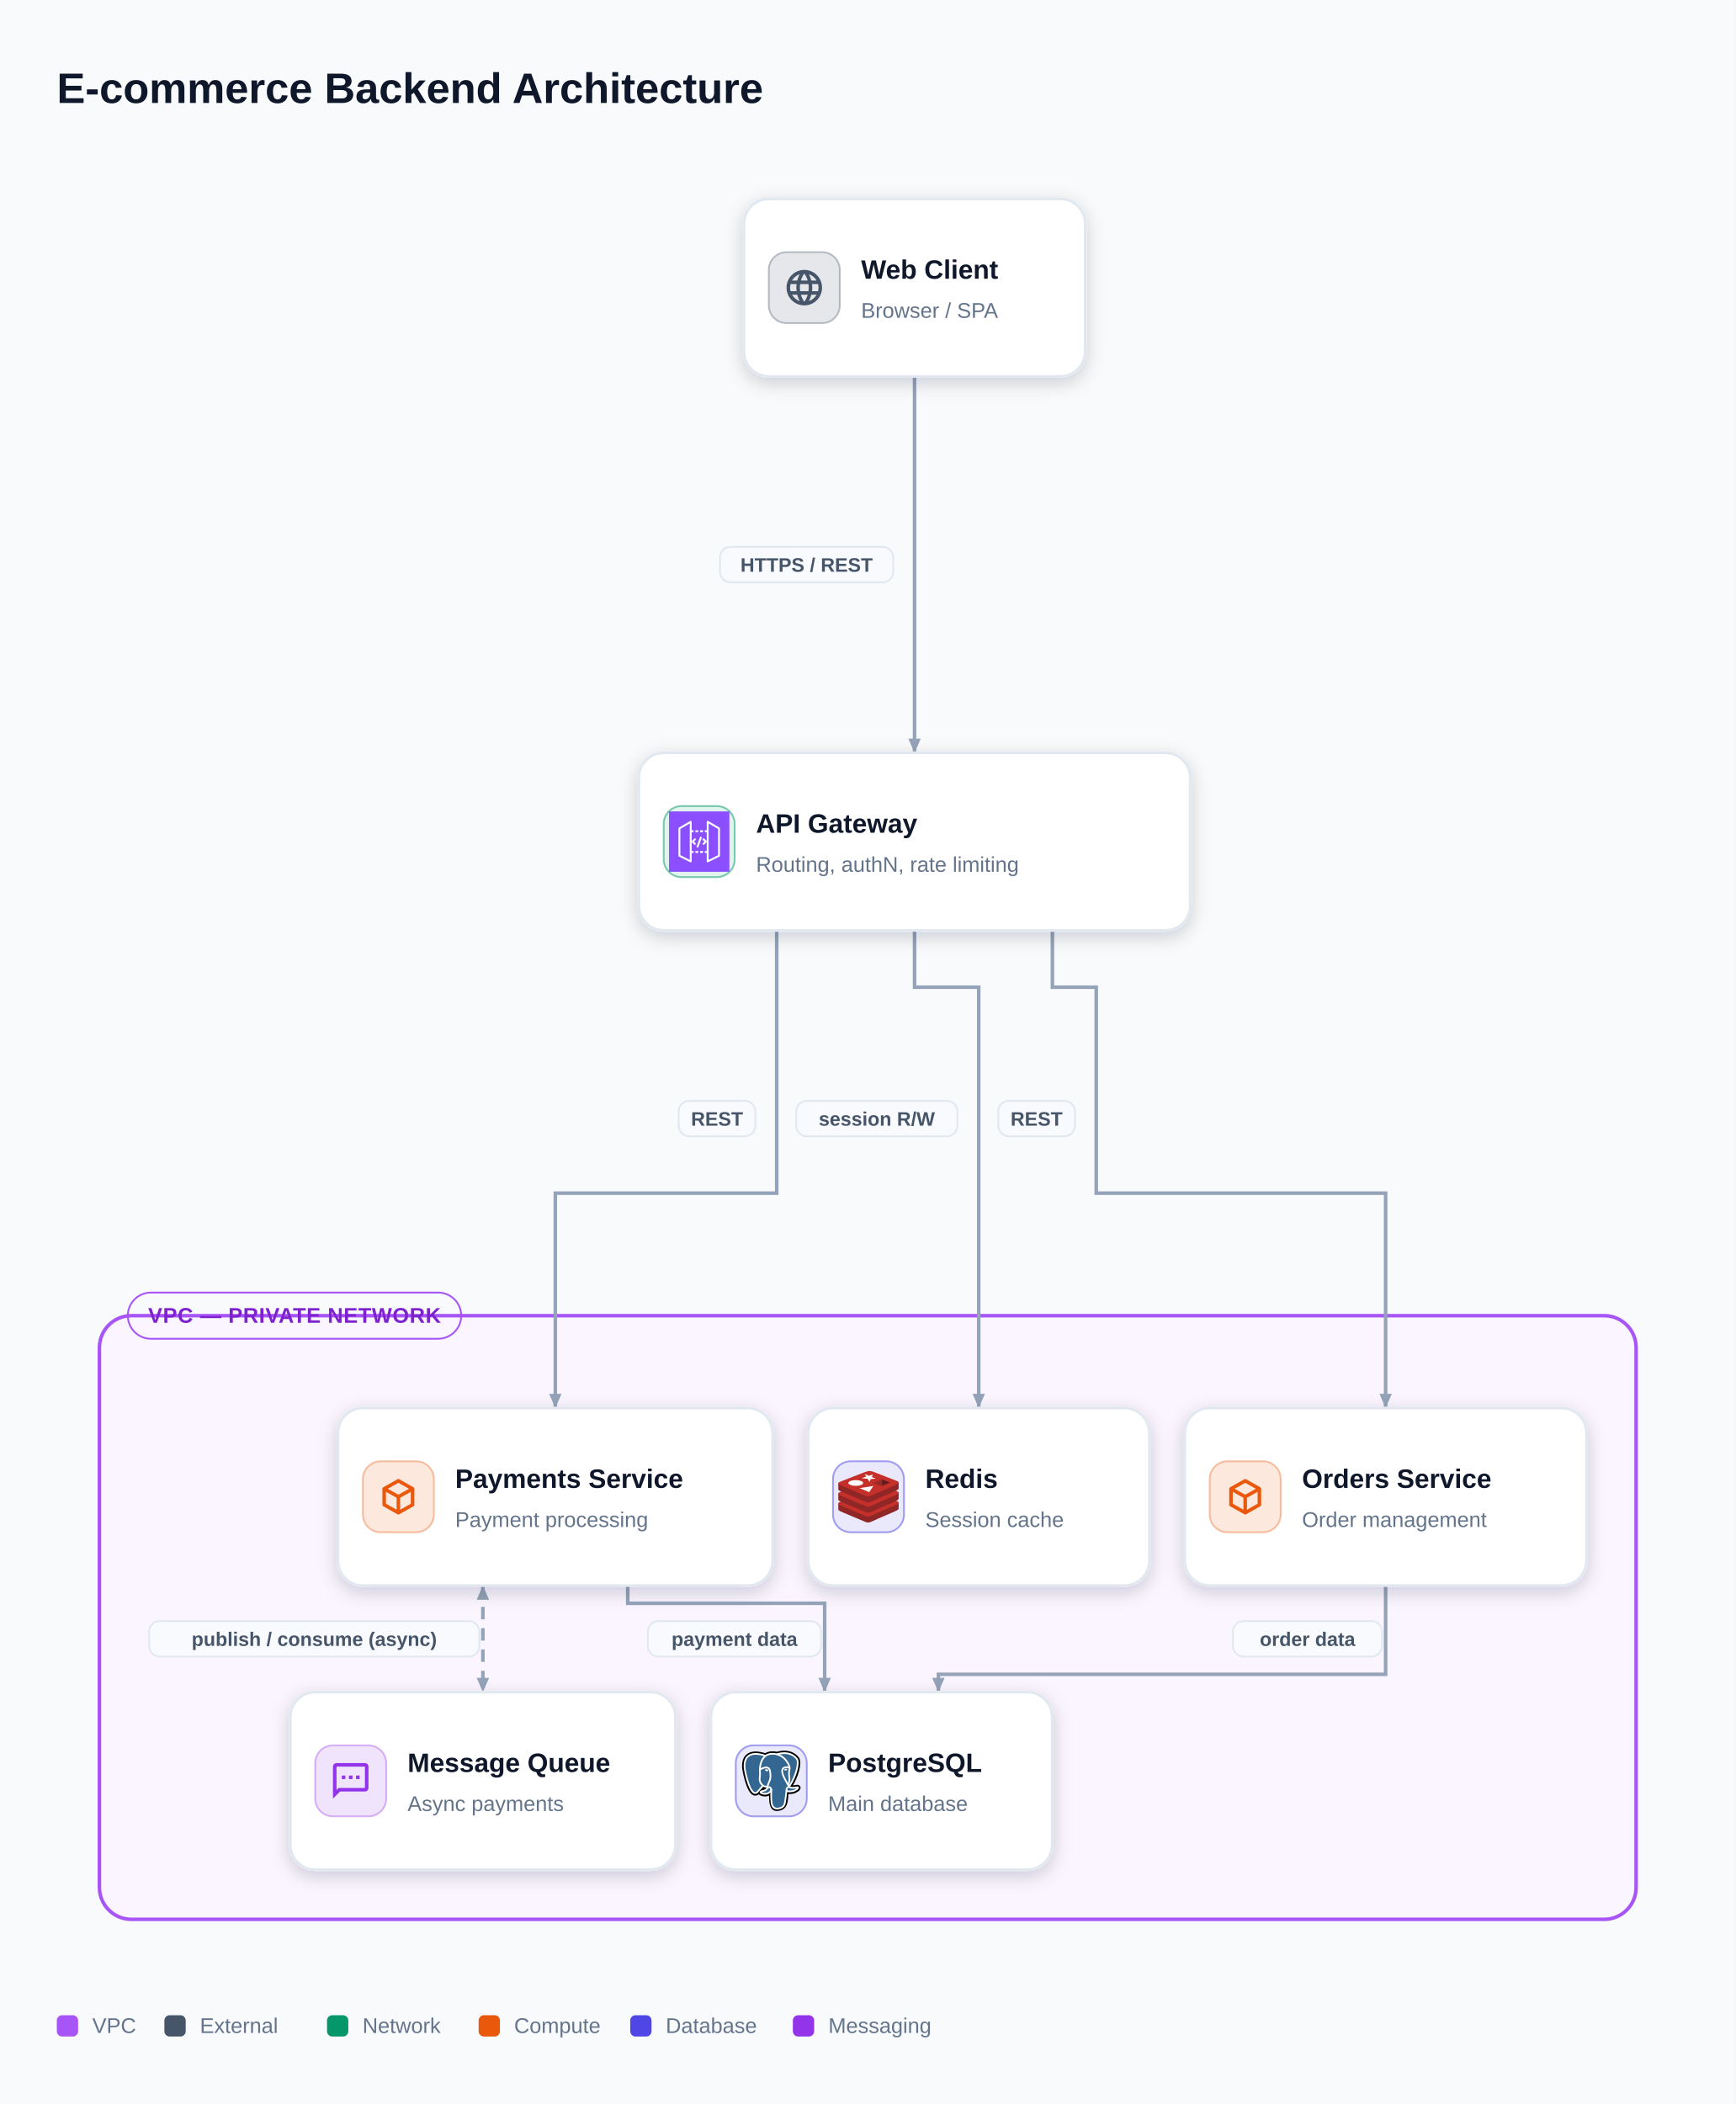
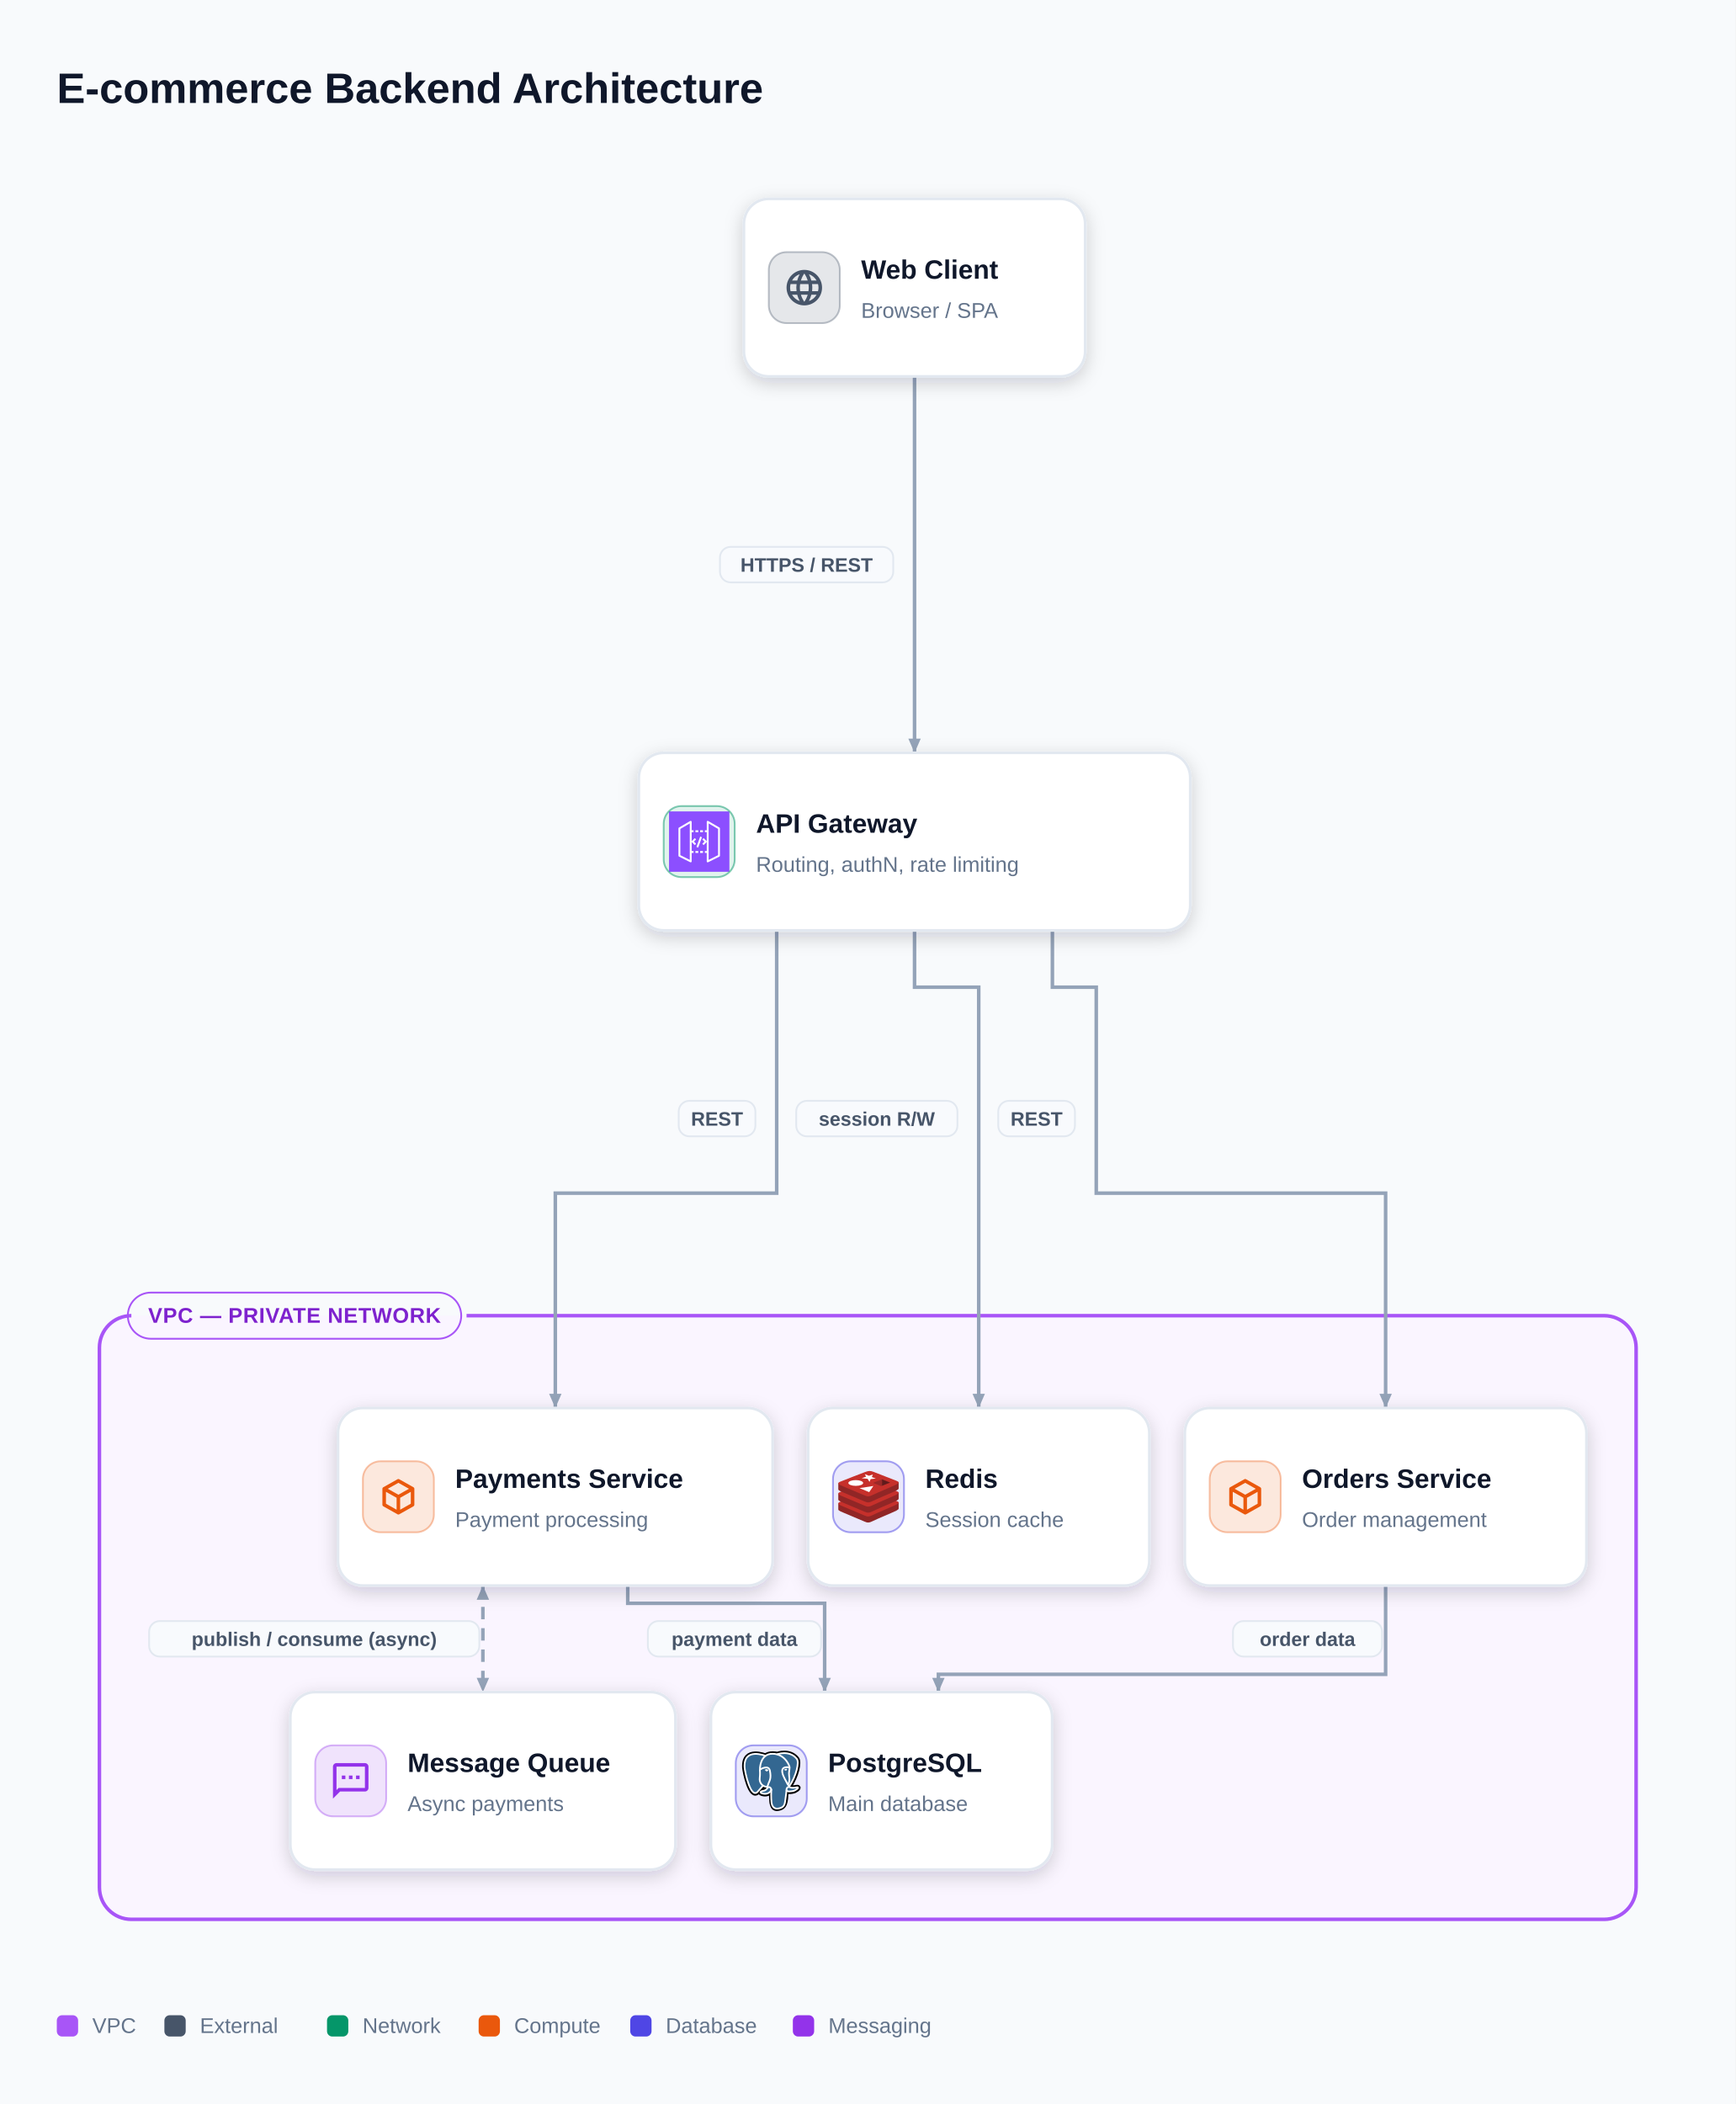
<svg xmlns="http://www.w3.org/2000/svg" width="977.6" height="1185" viewBox="0 0 977.6 1185">
  <defs>
    <filter id="card-shadow" x="-40%" y="-40%" width="180%" height="180%">
      <feDropShadow dx="0" dy="3" stdDeviation="5" flood-color="rgba(15, 23, 42, 0.18)" />
    </filter>
  </defs>
  <rect x="0" y="0" width="977.6" height="1185" fill="#f8fafc" />
  <text x="32" y="58" font-family="&quot;Segoe UI&quot;, &quot;Helvetica Neue&quot;, Arial, sans-serif" font-size="24" font-weight="700" fill="#0f172a">E-commerce Backend Architecture</text>
  <g transform="translate(32, 88)">
    <g>
-       <rect x="24" y="653" width="865.6" height="340" rx="18" fill="#faf5ff" stroke="#a855f7" stroke-width="2" />
+       <rect x="24" y="653" width="865.6" height="340" rx="18" fill="#faf5ff" />
+       <path d="M230.8,653 L871.6,653 M871.6,653 A18,18 0 0 1 889.6,671 L889.6,975 A18,18 0 0 1 871.6,993 L42,993 A18,18 0 0 1 24,975 L24,671 A18,18 0 0 1 42,653" fill="none" stroke="#a855f7" stroke-width="2" />
      <rect x="40" y="640" width="187.8" height="26" rx="13" fill="none" stroke="#a855f7" stroke-width="1" />
      <text x="133.9" y="657" font-family="&quot;Segoe UI&quot;, &quot;Helvetica Neue&quot;, Arial, sans-serif" font-size="12" font-weight="700" letter-spacing="0.3" text-anchor="middle" fill="#7e22ce">VPC — PRIVATE NETWORK</text>
    </g>
    <path d="M483.15,124 L483.15,336" fill="none" stroke="#94a3b8" stroke-width="2" />
    <path d="M-8,-3.5 L0,0 L-8,3.5 Z" fill="#94a3b8" transform="translate(483.15 336) rotate(90)" />
    <g>
      <rect x="373.55" y="220" width="97.6" height="20" rx="6" fill="rgba(248, 250, 252, 0.85)" stroke="#e2e8f0" stroke-width="1" />
      <text x="422.35" y="234" font-family="&quot;Segoe UI&quot;, &quot;Helvetica Neue&quot;, Arial, sans-serif" font-size="11" font-weight="600" text-anchor="middle" fill="#475569">HTTPS / REST</text>
    </g>
    <path d="M560.8,436 L560.8,468 L585.5,468 L585.5,584 L748.5,584 L748.5,705" fill="none" stroke="#94a3b8" stroke-width="2" />
    <path d="M-8,-3.5 L0,0 L-8,3.5 Z" fill="#94a3b8" transform="translate(748.5 705) rotate(90)" />
    <g>
      <rect x="530.3" y="532" width="43.2" height="20" rx="6" fill="rgba(248, 250, 252, 0.85)" stroke="#e2e8f0" stroke-width="1" />
      <text x="551.9" y="546" font-family="&quot;Segoe UI&quot;, &quot;Helvetica Neue&quot;, Arial, sans-serif" font-size="11" font-weight="600" text-anchor="middle" fill="#475569">REST</text>
    </g>
    <path d="M405.5,436 L405.5,584 L280.8,584 L280.8,705" fill="none" stroke="#94a3b8" stroke-width="2" />
    <path d="M-8,-3.5 L0,0 L-8,3.5 Z" fill="#94a3b8" transform="translate(280.8 705) rotate(90)" />
    <g>
      <rect x="350.3" y="532" width="43.2" height="20" rx="6" fill="rgba(248, 250, 252, 0.85)" stroke="#e2e8f0" stroke-width="1" />
      <text x="371.9" y="546" font-family="&quot;Segoe UI&quot;, &quot;Helvetica Neue&quot;, Arial, sans-serif" font-size="11" font-weight="600" text-anchor="middle" fill="#475569">REST</text>
    </g>
    <path d="M483.15,436 L483.15,468 L519.3,468 L519.3,705" fill="none" stroke="#94a3b8" stroke-width="2" />
    <path d="M-8,-3.5 L0,0 L-8,3.5 Z" fill="#94a3b8" transform="translate(519.3 705) rotate(90)" />
    <g>
      <rect x="416.5" y="532" width="90.8" height="20" rx="6" fill="rgba(248, 250, 252, 0.85)" stroke="#e2e8f0" stroke-width="1" />
      <text x="461.9" y="546" font-family="&quot;Segoe UI&quot;, &quot;Helvetica Neue&quot;, Arial, sans-serif" font-size="11" font-weight="600" text-anchor="middle" fill="#475569">session R/W</text>
    </g>
    <path d="M748.5,805 L748.5,855 L496.583,855 L496.583,865" fill="none" stroke="#94a3b8" stroke-width="2" />
    <path d="M-8,-3.5 L0,0 L-8,3.5 Z" fill="#94a3b8" transform="translate(496.5833 865) rotate(90)" />
    <g>
      <rect x="662.5" y="825" width="84" height="20" rx="6" fill="rgba(248, 250, 252, 0.85)" stroke="#e2e8f0" stroke-width="1" />
      <text x="704.5" y="839" font-family="&quot;Segoe UI&quot;, &quot;Helvetica Neue&quot;, Arial, sans-serif" font-size="11" font-weight="600" text-anchor="middle" fill="#475569">order data</text>
    </g>
    <path d="M321.6,805 L321.6,815 L432.517,815 L432.517,865" fill="none" stroke="#94a3b8" stroke-width="2" />
    <path d="M-8,-3.5 L0,0 L-8,3.5 Z" fill="#94a3b8" transform="translate(432.5167 865) rotate(90)" />
    <g>
      <rect x="332.917" y="825" width="97.6" height="20" rx="6" fill="rgba(248, 250, 252, 0.85)" stroke="#e2e8f0" stroke-width="1" />
      <text x="381.717" y="839" font-family="&quot;Segoe UI&quot;, &quot;Helvetica Neue&quot;, Arial, sans-serif" font-size="11" font-weight="600" text-anchor="middle" fill="#475569">payment data</text>
    </g>
    <path d="M240,805 L240,865" fill="none" stroke="#94a3b8" stroke-width="2" stroke-dasharray="7 5" />
    <path d="M-8,-3.5 L0,0 L-8,3.5 Z" fill="#94a3b8" transform="translate(240 865) rotate(90)" />
    <path d="M-8,-3.5 L0,0 L-8,3.5 Z" fill="#94a3b8" transform="translate(240 805) rotate(-90)" />
    <g>
      <rect x="52" y="825" width="186" height="20" rx="6" fill="rgba(248, 250, 252, 0.85)" stroke="#e2e8f0" stroke-width="1" />
      <text x="145" y="839" font-family="&quot;Segoe UI&quot;, &quot;Helvetica Neue&quot;, Arial, sans-serif" font-size="11" font-weight="600" text-anchor="middle" fill="#475569">publish / consume (async)</text>
    </g>
    <g transform="translate(387.05, 24)">
      <rect x="0" y="0" width="192.2" height="100" rx="14" fill="#ffffff" stroke="#e2e8f0" stroke-width="1.5" filter="url(#card-shadow)" />
      <rect x="14" y="30" width="40" height="40" rx="10" fill="#475569" fill-opacity="0.14" stroke="#475569" stroke-opacity="0.35" />
      <svg x="22" y="38" width="24" height="24" viewBox="0 0 24 24">
        <path fill="#475569" d="M16.36 14c.08-.66.14-1.32.14-2s-.06-1.34-.14-2h3.38c.16.64.26 1.31.26 2s-.1 1.36-.26 2m-5.15 5.56c.6-1.11 1.06-2.31 1.38-3.56h2.95a8.03 8.03 0 0 1-4.33 3.56M14.34 14H9.66c-.1-.66-.16-1.32-.16-2s.06-1.35.16-2h4.68c.09.65.16 1.32.16 2s-.07 1.34-.16 2M12 19.96c-.83-1.2-1.5-2.53-1.91-3.96h3.82c-.41 1.43-1.08 2.76-1.91 3.96M8 8H5.08A7.92 7.92 0 0 1 9.4 4.44C8.8 5.55 8.35 6.75 8 8m-2.92 8H8c.35 1.25.8 2.45 1.4 3.56A8 8 0 0 1 5.08 16m-.82-2C4.1 13.36 4 12.69 4 12s.1-1.36.26-2h3.38c-.08.66-.14 1.32-.14 2s.06 1.34.14 2M12 4.03c.83 1.2 1.5 2.54 1.91 3.97h-3.82c.41-1.43 1.08-2.77 1.91-3.97M18.92 8h-2.95a15.7 15.7 0 0 0-1.38-3.56c1.84.63 3.37 1.9 4.33 3.56M12 2C6.47 2 2 6.5 2 12a10 10 0 0 0 10 10a10 10 0 0 0 10-10A10 10 0 0 0 12 2" />
      </svg>
      <text x="66" y="45" font-family="&quot;Segoe UI&quot;, &quot;Helvetica Neue&quot;, Arial, sans-serif" font-size="15" font-weight="600" fill="#0f172a">Web Client</text>
      <text x="66" y="67" font-family="&quot;Segoe UI&quot;, &quot;Helvetica Neue&quot;, Arial, sans-serif" font-size="12" fill="#64748b">Browser / SPA</text>
    </g>
    <g transform="translate(327.85, 336)">
      <rect x="0" y="0" width="310.6" height="100" rx="14" fill="#ffffff" stroke="#e2e8f0" stroke-width="1.5" filter="url(#card-shadow)" />
      <clipPath id="clip-badge-gateway">
        <rect x="14" y="30" width="40" height="40" rx="10" />
      </clipPath>
      <rect x="14" y="30" width="40" height="40" rx="10" fill="#059669" fill-opacity="0.12" />
      <g clip-path="url(#clip-badge-gateway)">
        <svg x="17" y="33" width="34" height="34" viewBox="0 0 64 64">
          <g id="Icon-Architecture/48/Arch_Amazon-API-Gateway_48">
            <g id="Icon-Architecture-BG/48/Networking-Content-Delivery">
              <rect id="Rectangle" width="64" height="64" fill="#8C4FFF" />
            </g>
            <g id="Icon-Service/48/Amazon-API-Gateway_48">
              <path id="Amazon-API-Gateway_Icon_48_Squid" fill-rule="evenodd" clip-rule="evenodd" d="M28 44H31V42H28V44ZM33 44H36V42H33V44ZM28 22H31V20H28V22ZM33 22H36V20H33V22ZM22 12.741L12 18.574V46.382L22 51.382V12.741ZM24 20H26V22H24V42H26V44H24V53C24 53.347 23.82 53.668 23.525 53.851C23.365 53.95 23.183 54 23 54C22.847 54 22.694 53.965 22.553 53.895L10.553 47.895C10.214 47.725 10 47.379 10 47V18C10 17.645 10.188 17.315 10.496 17.136L22.496 10.136C22.805 9.956 23.188 9.955 23.498 10.133C23.809 10.311 24 10.642 24 11V20ZM52 18.574L42 12.741V51.382L52 46.382V18.574ZM54 18V47C54 47.379 53.786 47.725 53.447 47.895L41.447 53.895C41.306 53.965 41.153 54 41 54C40.817 54 40.635 53.95 40.475 53.851C40.18 53.668 40 53.347 40 53V44H38V42H40V22H38V20H40V11C40 10.642 40.191 10.311 40.502 10.133C40.812 9.956 41.195 9.956 41.504 10.136L53.504 17.136C53.812 17.315 54 17.645 54 18ZM34.939 27.342L33.061 26.658L29.061 37.658L30.939 38.342L34.939 27.342ZM39.707 32.707C40.098 32.316 40.098 31.684 39.707 31.293L36.707 28.293L35.293 29.707L37.586 32L35.293 34.293L36.707 35.707L39.707 32.707ZM27.293 35.707L24.293 32.707C23.902 32.316 23.902 31.684 24.293 31.293L27.293 28.293L28.707 29.707L26.414 32L28.707 34.293L27.293 35.707Z" fill="white" />
            </g>
          </g>
        </svg>
      </g>
      <rect x="14" y="30" width="40" height="40" rx="10" fill="none" stroke="#059669" stroke-opacity="0.5" />
      <text x="66" y="45" font-family="&quot;Segoe UI&quot;, &quot;Helvetica Neue&quot;, Arial, sans-serif" font-size="15" font-weight="600" fill="#0f172a">API Gateway</text>
      <text x="66" y="67" font-family="&quot;Segoe UI&quot;, &quot;Helvetica Neue&quot;, Arial, sans-serif" font-size="12" fill="#64748b">Routing, authN, rate limiting</text>
    </g>
    <g transform="translate(635.4, 705)">
      <rect x="0" y="0" width="226.2" height="100" rx="14" fill="#ffffff" stroke="#e2e8f0" stroke-width="1.5" filter="url(#card-shadow)" />
      <rect x="14" y="30" width="40" height="40" rx="10" fill="#ea580c" fill-opacity="0.14" stroke="#ea580c" stroke-opacity="0.35" />
      <svg x="22" y="38" width="24" height="24" viewBox="0 0 24 24">
        <path fill="#ea580c" d="M21 16.5c0 .38-.21.71-.53.88l-7.9 4.44c-.16.12-.36.18-.57.18s-.41-.06-.57-.18l-7.9-4.44A.99.99 0 0 1 3 16.5v-9c0-.38.21-.71.53-.88l7.9-4.44c.16-.12.36-.18.57-.18s.41.06.57.18l7.9 4.44c.32.17.53.5.53.88zM12 4.15L6.04 7.5L12 10.85l5.96-3.35zM5 15.91l6 3.38v-6.71L5 9.21zm14 0v-6.7l-6 3.37v6.71z" />
      </svg>
      <text x="66" y="45" font-family="&quot;Segoe UI&quot;, &quot;Helvetica Neue&quot;, Arial, sans-serif" font-size="15" font-weight="600" fill="#0f172a">Orders Service</text>
      <text x="66" y="67" font-family="&quot;Segoe UI&quot;, &quot;Helvetica Neue&quot;, Arial, sans-serif" font-size="12" fill="#64748b">Order management</text>
    </g>
    <g transform="translate(158.4, 705)">
      <rect x="0" y="0" width="244.8" height="100" rx="14" fill="#ffffff" stroke="#e2e8f0" stroke-width="1.5" filter="url(#card-shadow)" />
      <rect x="14" y="30" width="40" height="40" rx="10" fill="#ea580c" fill-opacity="0.14" stroke="#ea580c" stroke-opacity="0.35" />
      <svg x="22" y="38" width="24" height="24" viewBox="0 0 24 24">
        <path fill="#ea580c" d="M21 16.5c0 .38-.21.71-.53.88l-7.9 4.44c-.16.12-.36.18-.57.18s-.41-.06-.57-.18l-7.9-4.44A.99.99 0 0 1 3 16.5v-9c0-.38.21-.71.53-.88l7.9-4.44c.16-.12.36-.18.57-.18s.41.06.57.18l7.9 4.44c.32.17.53.5.53.88zM12 4.15L6.04 7.5L12 10.85l5.96-3.35zM5 15.91l6 3.38v-6.71L5 9.21zm14 0v-6.7l-6 3.37v6.71z" />
      </svg>
      <text x="66" y="45" font-family="&quot;Segoe UI&quot;, &quot;Helvetica Neue&quot;, Arial, sans-serif" font-size="15" font-weight="600" fill="#0f172a">Payments Service</text>
      <text x="66" y="67" font-family="&quot;Segoe UI&quot;, &quot;Helvetica Neue&quot;, Arial, sans-serif" font-size="12" fill="#64748b">Payment processing</text>
    </g>
    <g transform="translate(423.2, 705)">
      <rect x="0" y="0" width="192.2" height="100" rx="14" fill="#ffffff" stroke="#e2e8f0" stroke-width="1.5" filter="url(#card-shadow)" />
      <clipPath id="clip-badge-redis">
        <rect x="14" y="30" width="40" height="40" rx="10" />
      </clipPath>
      <rect x="14" y="30" width="40" height="40" rx="10" fill="#4f46e5" fill-opacity="0.12" />
      <g clip-path="url(#clip-badge-redis)">
        <svg x="17" y="33" width="34" height="34" viewBox="0 0 256 220">
          <path d="M246 169c-13.7 7-84.5 36.2-99.5 44-15.1 7.9-23.5 7.8-35.4 2.1C99.2 209.4 24 179 10.3 172.5 3.6 169.3 0 166.5 0 164v-26s98-21.3 113.9-27c15.8-5.6 21.3-5.8 34.8-.9 13.4 5 94 19.5 107.3 24.3V160c0 2.5-3 5.3-10 9" fill="#912626" />
          <path d="M246 143.2c-13.7 7.1-84.5 36.2-99.5 44-15.1 8-23.5 7.9-35.4 2.2-11.9-5.7-87.2-36.1-100.8-42.6-13.5-6.5-13.8-11-.5-16.2 13.4-5.2 88.2-34.6 104-40.3 16-5.6 21.4-5.8 34.9-1 13.4 5 83.8 33 97.1 37.9 13.3 4.9 13.8 8.9.2 16" fill="#C6302B" />
          <path d="M246 127c-13.7 7.2-84.5 36.3-99.5 44.2-15.1 7.8-23.5 7.7-35.4 2-11.9-5.6-87.2-36-100.8-42.6-6.7-3.2-10.3-6-10.3-8.5V96.2s98-21.3 113.9-27c15.8-5.7 21.3-5.9 34.8-1 13.4 5 94 19.5 107.3 24.4V118c0 2.5-3 5.4-10 9" fill="#912626" />
          <path d="M246 101.4c-13.7 7-84.5 36.2-99.5 44-15.1 7.9-23.5 7.8-35.4 2.1C99.2 141.8 24 111.4 10.3 105c-13.5-6.5-13.8-11-.5-16.1C23.2 83.5 98 54 113.8 48.5c16-5.7 21.4-6 34.9-1 13.4 5 83.8 33 97.1 37.8 13.3 5 13.8 9 .2 16" fill="#C6302B" />
          <path d="M246 83.7c-13.7 7-84.5 36.2-99.5 44-15.1 7.9-23.5 7.8-35.4 2.1C99.2 124.1 24 93.7 10.3 87.2 3.6 84 0 81.2 0 78.7v-26s98-21.3 113.9-27c15.8-5.6 21.3-5.8 34.8-.9 13.4 5 94 19.5 107.3 24.4v25.5c0 2.5-3 5.3-10 9" fill="#912626" />
          <path d="M246 58c-13.7 7-84.5 36.1-99.5 44-15.1 7.9-23.5 7.8-35.4 2C99.2 98.5 24 68 10.3 61.6c-13.5-6.5-13.8-11-.5-16.2C23.2 40.1 98 10.7 113.8 5c16-5.6 21.4-5.8 34.9-.9 13.4 5 83.8 33 97.1 37.8 13.3 4.9 13.8 9 .2 16" fill="#C6302B" />
          <path d="m159.3 32.8-22 2.2-5 11.9-8-13.2L99 31.4l19-6.9-5.8-10.5 17.8 7 16.7-5.5-4.5 10.9 17 6.4M131 90.3l-41-17 58.8-9.1-17.8 26M74 39.3c17.5 0 31.5 5.5 31.5 12.2 0 6.8-14 12.2-31.4 12.2s-31.5-5.4-31.5-12.2c0-6.7 14.1-12.2 31.5-12.2" fill="#FFF" />
          <path d="M185.3 36 220 49.8l-34.8 13.7V36" fill="#621B1C" />
          <path d="M146.8 51.2 185.3 36v27.5l-3.8 1.5-34.7-13.8" fill="#9A2928" />
        </svg>
      </g>
      <rect x="14" y="30" width="40" height="40" rx="10" fill="none" stroke="#4f46e5" stroke-opacity="0.5" />
      <text x="66" y="45" font-family="&quot;Segoe UI&quot;, &quot;Helvetica Neue&quot;, Arial, sans-serif" font-size="15" font-weight="600" fill="#0f172a">Redis</text>
      <text x="66" y="67" font-family="&quot;Segoe UI&quot;, &quot;Helvetica Neue&quot;, Arial, sans-serif" font-size="12" fill="#64748b">Session cache</text>
    </g>
    <g transform="translate(131.55, 865)">
      <rect x="0" y="0" width="216.9" height="100" rx="14" fill="#ffffff" stroke="#e2e8f0" stroke-width="1.5" filter="url(#card-shadow)" />
      <rect x="14" y="30" width="40" height="40" rx="10" fill="#9333ea" fill-opacity="0.14" stroke="#9333ea" stroke-opacity="0.35" />
      <svg x="22" y="38" width="24" height="24" viewBox="0 0 24 24">
        <path fill="#9333ea" d="M20 2H4c-1.1 0-2 .9-2 2v18l4-4h14c1.1 0 2-.9 2-2V4c0-1.1-.9-2-2-2m0 14H5.2L4 17.2V4h16zm-3-5h-2V9h2m-4 2h-2V9h2m-4 2H7V9h2" />
      </svg>
      <text x="66" y="45" font-family="&quot;Segoe UI&quot;, &quot;Helvetica Neue&quot;, Arial, sans-serif" font-size="15" font-weight="600" fill="#0f172a">Message Queue</text>
      <text x="66" y="67" font-family="&quot;Segoe UI&quot;, &quot;Helvetica Neue&quot;, Arial, sans-serif" font-size="12" fill="#64748b">Async payments</text>
    </g>
    <g transform="translate(368.45, 865)">
      <rect x="0" y="0" width="192.2" height="100" rx="14" fill="#ffffff" stroke="#e2e8f0" stroke-width="1.5" filter="url(#card-shadow)" />
      <clipPath id="clip-badge-postgres">
        <rect x="14" y="30" width="40" height="40" rx="10" />
      </clipPath>
      <rect x="14" y="30" width="40" height="40" rx="10" fill="#4f46e5" fill-opacity="0.12" />
      <g clip-path="url(#clip-badge-postgres)">
        <svg x="17" y="33" width="34" height="34" viewBox="0 0 432.071 445.383">
          <g style="fill-rule:nonzero;clip-rule:nonzero;fill:none;stroke:#fff;stroke-width:12.465;stroke-linecap:round;stroke-linejoin:round;stroke-miterlimit:4">
            <path d="M323.205 324.227c2.833-23.601 1.984-27.062 19.563-23.239l4.463.392c13.517.615 31.199-2.174 41.587-7 22.362-10.376 35.622-27.7 13.572-23.148-50.297 10.376-53.755-6.655-53.755-6.655 53.111-78.803 75.313-178.836 56.149-203.322-52.27-66.789-142.748-35.206-144.262-34.386l-.482.089c-9.938-2.062-21.06-3.294-33.554-3.496-22.761-.374-40.032 5.967-53.133 15.904 0 0-161.408-66.498-153.899 83.628 1.597 31.936 45.777 241.655 98.47 178.31 19.259-23.163 37.871-42.748 37.871-42.748 9.242 6.14 20.307 9.272 31.912 8.147l.897-.765c-.281 2.876-.157 5.689.359 9.019-13.572 15.167-9.584 17.83-36.723 23.416-27.457 5.659-11.326 15.734-.797 18.367 12.768 3.193 42.305 7.716 62.268-20.224l-.795 3.188c5.325 4.26 4.965 30.619 5.72 49.452.756 18.834 2.017 36.409 5.856 46.771 3.839 10.36 8.369 37.05 44.036 29.406 29.809-6.388 52.6-15.582 54.677-101.107" style="fill:#000;stroke:#000;stroke-width:37.395;stroke-linecap:butt;stroke-linejoin:miter" />
            <path stroke="none" d="M402.395 271.23c-50.302 10.376-53.76-6.655-53.76-6.655 53.111-78.808 75.313-178.843 56.153-203.326-52.27-66.785-142.752-35.2-144.262-34.38l-.486.087c-9.938-2.063-21.06-3.292-33.56-3.496-22.761-.373-40.026 5.967-53.127 15.902 0 0-161.411-66.495-153.904 83.63 1.597 31.938 45.776 241.657 98.471 178.312 19.26-23.163 37.869-42.748 37.869-42.748 9.243 6.14 20.308 9.272 31.908 8.147l.901-.765c-.28 2.876-.152 5.689.361 9.019-13.575 15.167-9.586 17.83-36.723 23.416-27.459 5.659-11.328 15.734-.796 18.367 12.768 3.193 42.307 7.716 62.266-20.224l-.796 3.188c5.319 4.26 9.054 27.711 8.428 48.969-.626 21.259-1.044 35.854 3.147 47.254 4.191 11.4 8.368 37.05 44.042 29.406 29.809-6.388 45.256-22.942 47.405-50.555 1.525-19.631 4.976-16.729 5.194-34.28l2.768-8.309c3.192-26.611.507-35.196 18.872-31.203l4.463.392c13.517.615 31.208-2.174 41.591-7 22.358-10.376 35.618-27.7 13.573-23.148z" style="fill:#336791;stroke:none" />
            <path d="M215.866 286.484c-1.385 49.516.348 99.377 5.193 111.495 4.848 12.118 15.223 35.688 50.9 28.045 29.806-6.39 40.651-18.756 45.357-46.051 3.466-20.082 10.148-75.854 11.005-87.281M173.104 38.256S11.583-27.76 19.092 122.365c1.597 31.938 45.779 241.664 98.473 178.316 19.256-23.166 36.671-41.335 36.671-41.335M260.349 26.207c-5.591 1.753 89.848-34.889 144.087 34.417 19.159 24.484-3.043 124.519-56.153 203.329" />
            <path d="M348.282 263.953s3.461 17.036 53.764 6.653c22.04-4.552 8.776 12.774-13.577 23.155-18.345 8.514-59.474 10.696-60.146-1.069-1.729-30.355 21.647-21.133 19.96-28.739-1.525-6.85-11.979-13.573-18.894-30.338-6.037-14.633-82.796-126.849 21.287-110.183 3.813-.789-27.146-99.002-124.553-100.599-97.385-1.597-94.19 119.762-94.19 119.762" style="stroke-linejoin:bevel" />
            <path d="M188.604 274.334c-13.577 15.166-9.584 17.829-36.723 23.417-27.459 5.66-11.326 15.733-.797 18.365 12.768 3.195 42.307 7.718 62.266-20.229 6.078-8.509-.036-22.086-8.385-25.547-4.034-1.671-9.428-3.765-16.361 3.994z" />
            <path d="M187.715 274.069c-1.368-8.917 2.93-19.528 7.536-31.942 6.922-18.626 22.893-37.255 10.117-96.339-9.523-44.029-73.396-9.163-73.436-3.193-.039 5.968 2.889 30.26-1.067 58.548-5.162 36.913 23.488 68.132 56.479 64.938" />
            <path d="M172.517 141.7c-.288 2.039 3.733 7.48 8.976 8.207 5.234.73 9.714-3.522 9.998-5.559.284-2.039-3.732-4.285-8.977-5.015-5.237-.731-9.719.333-9.996 2.367z" style="fill:#fff;stroke-width:4.155;stroke-linecap:butt;stroke-linejoin:miter" />
            <path d="M331.941 137.543c.284 2.039-3.732 7.48-8.976 8.207-5.238.73-9.718-3.522-10.005-5.559-.277-2.039 3.74-4.285 8.979-5.015 5.239-.73 9.718.333 10.002 2.368z" style="fill:#fff;stroke-width:2.078;stroke-linecap:butt;stroke-linejoin:miter" />
            <path d="M350.676 123.432c.863 15.994-3.445 26.888-3.988 43.914-.804 24.748 11.799 53.074-7.191 81.435" />
          </g>
        </svg>
      </g>
      <rect x="14" y="30" width="40" height="40" rx="10" fill="none" stroke="#4f46e5" stroke-opacity="0.5" />
      <text x="66" y="45" font-family="&quot;Segoe UI&quot;, &quot;Helvetica Neue&quot;, Arial, sans-serif" font-size="15" font-weight="600" fill="#0f172a">PostgreSQL</text>
      <text x="66" y="67" font-family="&quot;Segoe UI&quot;, &quot;Helvetica Neue&quot;, Arial, sans-serif" font-size="12" fill="#64748b">Main database</text>
    </g>
  </g>
  <g transform="translate(32, 1129)">
    <g>
      <rect x="0" y="6" width="12" height="12" rx="3" fill="#a855f7" />
      <text x="20" y="16" font-family="&quot;Segoe UI&quot;, &quot;Helvetica Neue&quot;, Arial, sans-serif" font-size="12" fill="#64748b">VPC</text>
      <rect x="60.6" y="6" width="12" height="12" rx="3" fill="#475569" />
      <text x="80.6" y="16" font-family="&quot;Segoe UI&quot;, &quot;Helvetica Neue&quot;, Arial, sans-serif" font-size="12" fill="#64748b">External</text>
      <rect x="152.2" y="6" width="12" height="12" rx="3" fill="#059669" />
      <text x="172.2" y="16" font-family="&quot;Segoe UI&quot;, &quot;Helvetica Neue&quot;, Arial, sans-serif" font-size="12" fill="#64748b">Network</text>
      <rect x="237.6" y="6" width="12" height="12" rx="3" fill="#ea580c" />
      <text x="257.6" y="16" font-family="&quot;Segoe UI&quot;, &quot;Helvetica Neue&quot;, Arial, sans-serif" font-size="12" fill="#64748b">Compute</text>
      <rect x="323" y="6" width="12" height="12" rx="3" fill="#4f46e5" />
      <text x="343" y="16" font-family="&quot;Segoe UI&quot;, &quot;Helvetica Neue&quot;, Arial, sans-serif" font-size="12" fill="#64748b">Database</text>
      <rect x="414.6" y="6" width="12" height="12" rx="3" fill="#9333ea" />
      <text x="434.6" y="16" font-family="&quot;Segoe UI&quot;, &quot;Helvetica Neue&quot;, Arial, sans-serif" font-size="12" fill="#64748b">Messaging</text>
    </g>
  </g>
</svg>
